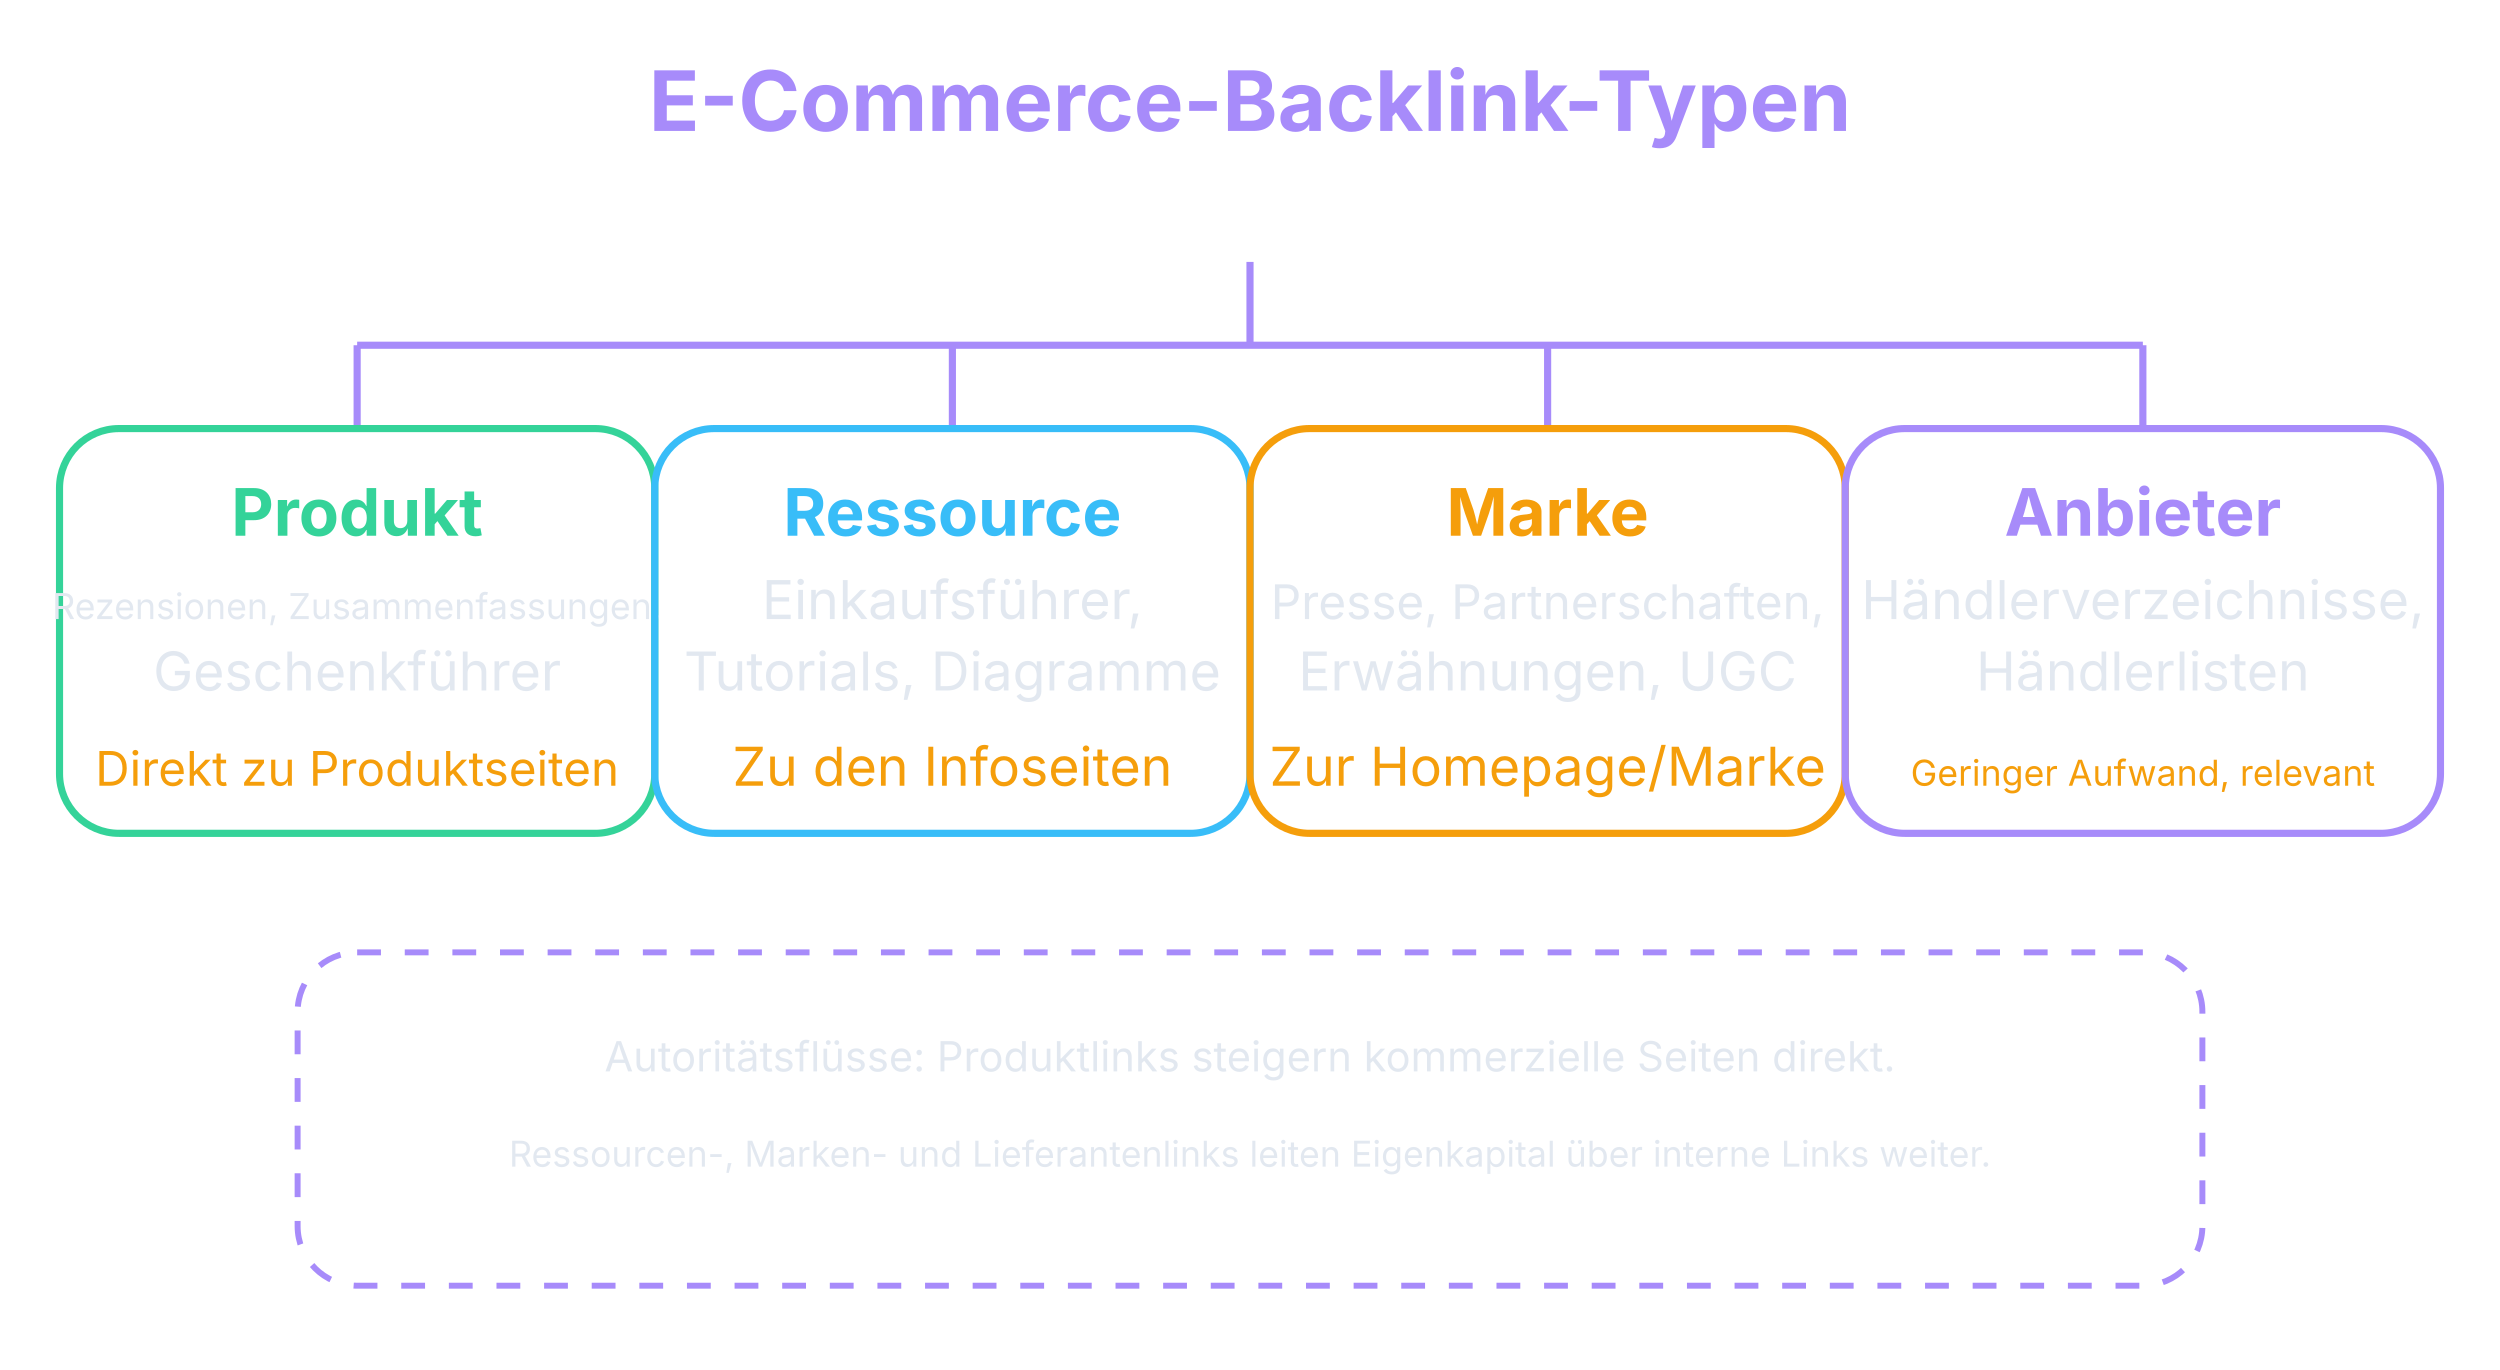
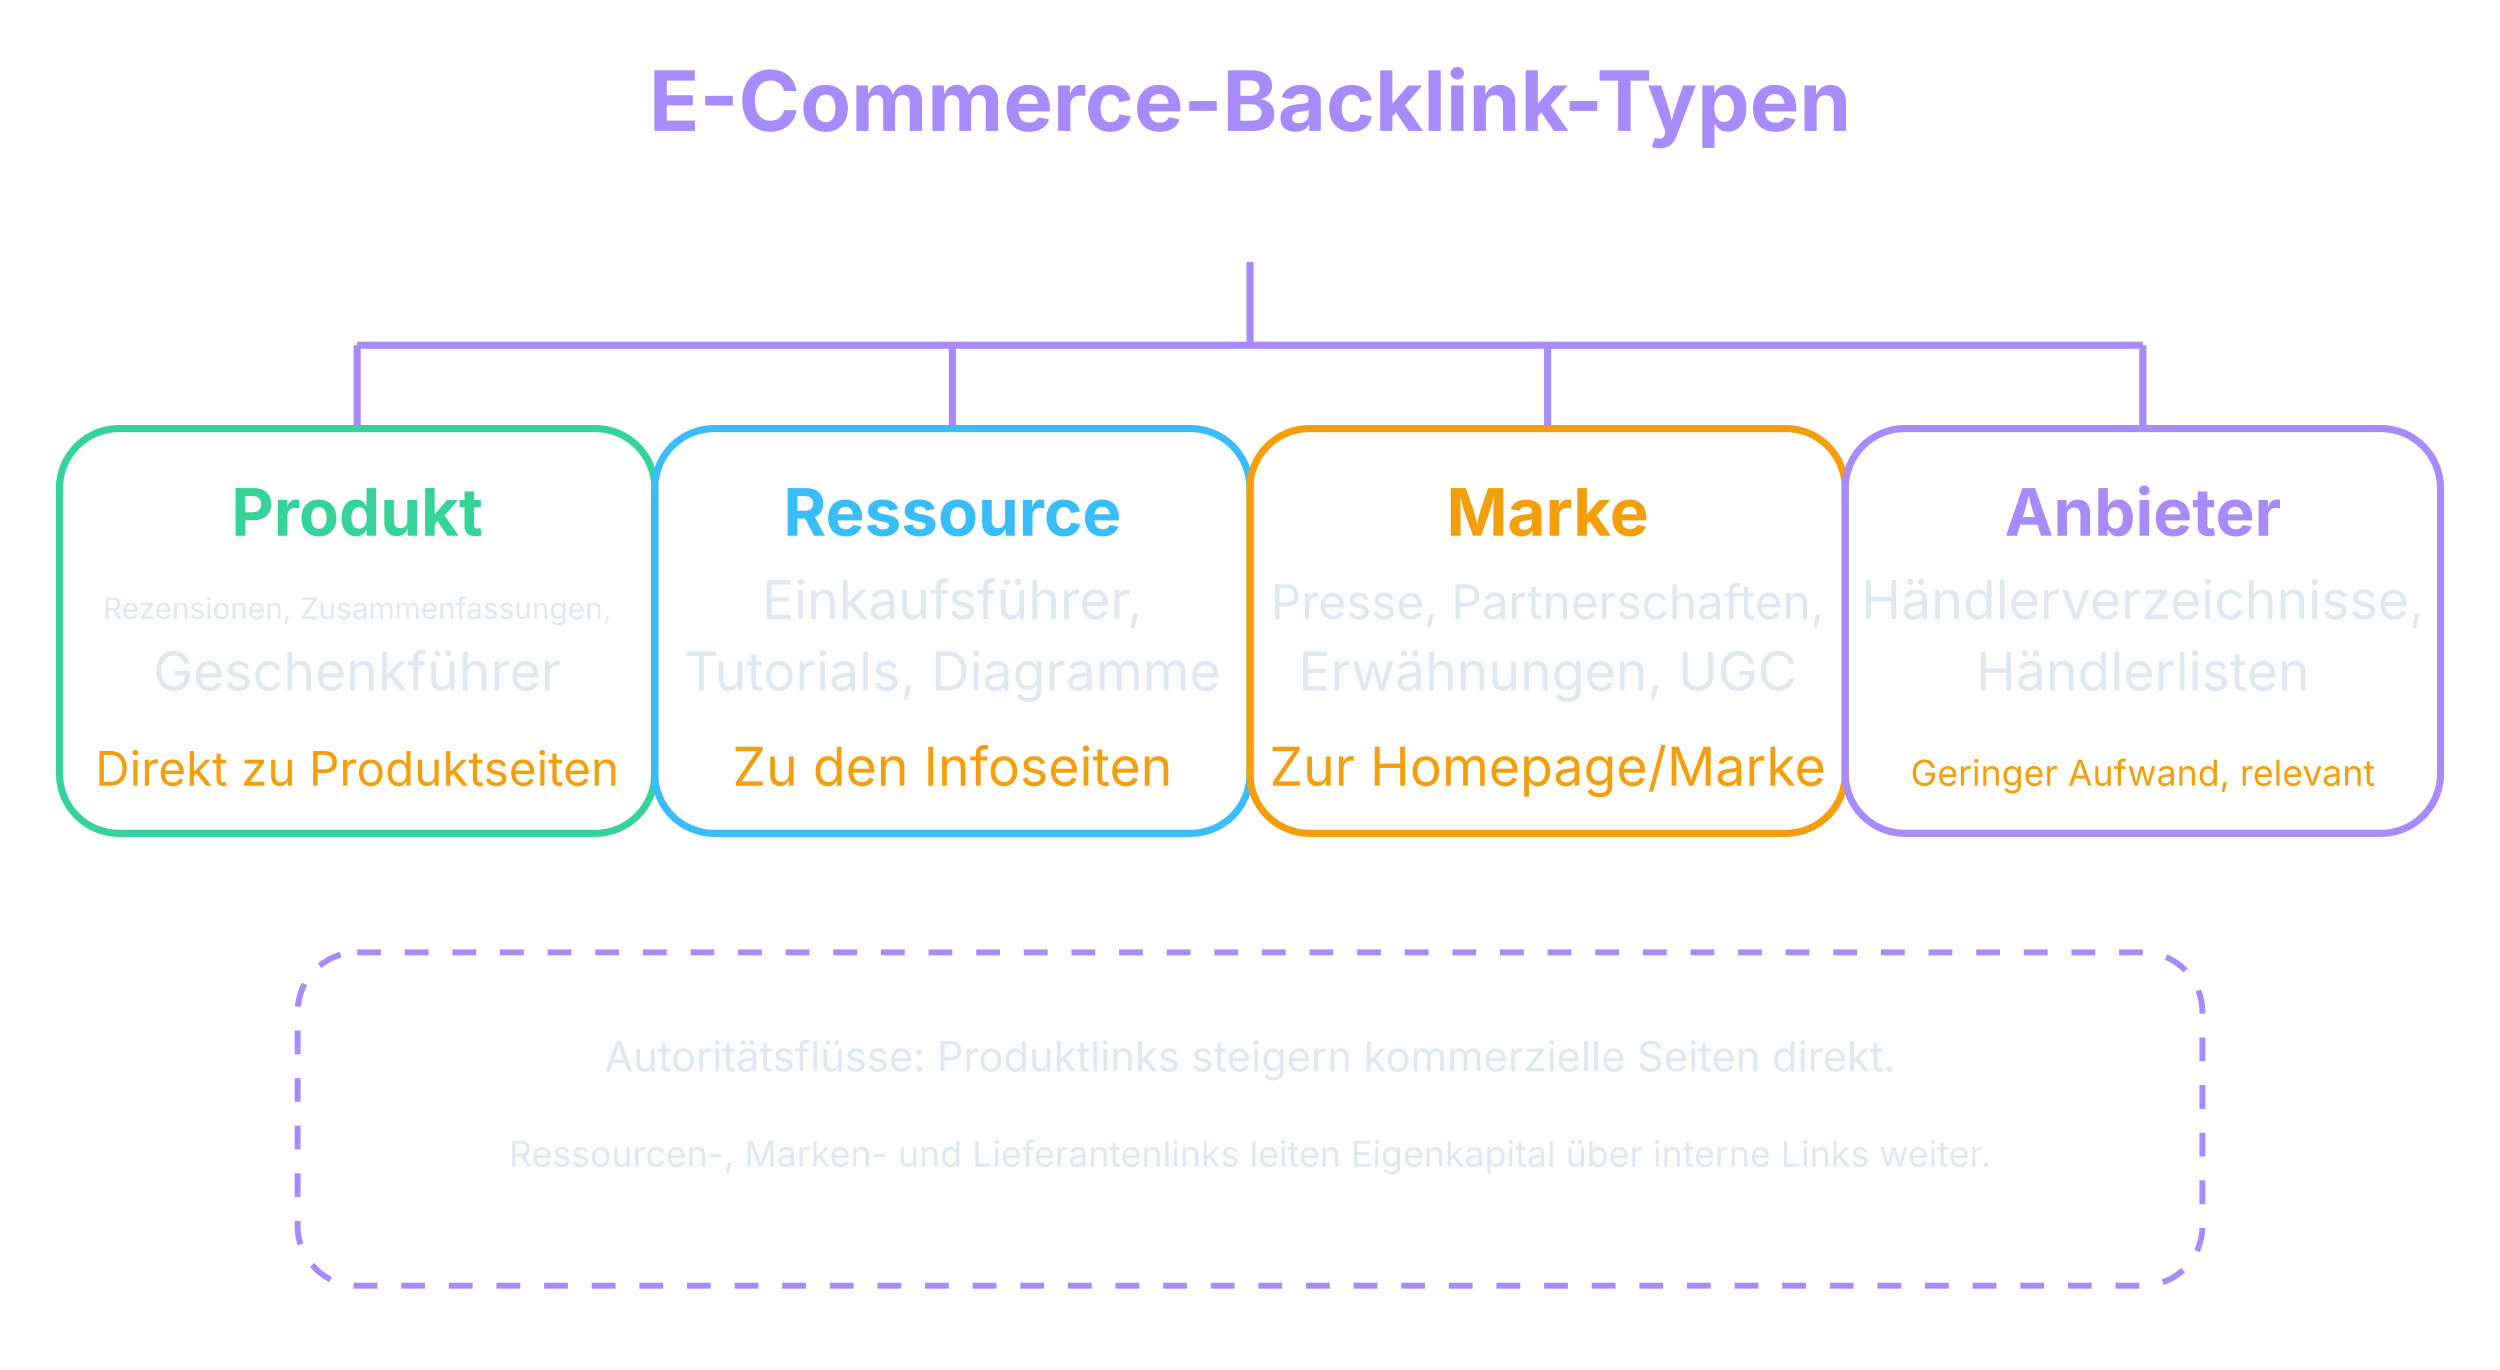
<svg xmlns="http://www.w3.org/2000/svg" viewBox="0 0 420 230" fill="none">
  <text x="210" y="22" text-anchor="middle" font-family="Inter, -apple-system, BlinkMacSystemFont, 'Segoe UI', Roboto, sans-serif" font-size="14" font-weight="bold" fill="#a78bfa">E-Commerce-Backlink-Typen</text>
  <line x1="210" y1="44" x2="210" y2="58" stroke="#a78bfa" stroke-width="1.2" />
  <line x1="60" y1="58" x2="360" y2="58" stroke="#a78bfa" stroke-width="1.2" />
  <line x1="60" y1="58" x2="60" y2="72" stroke="#a78bfa" stroke-width="1.2" />
  <line x1="160" y1="58" x2="160" y2="72" stroke="#a78bfa" stroke-width="1.2" />
  <line x1="260" y1="58" x2="260" y2="72" stroke="#a78bfa" stroke-width="1.2" />
  <line x1="360" y1="58" x2="360" y2="72" stroke="#a78bfa" stroke-width="1.2" />
  <rect x="10" y="72" rx="10" width="100" height="68" stroke="#34d399" stroke-width="1.2" fill="none" />
  <text x="60" y="90" text-anchor="middle" font-family="Inter, -apple-system, BlinkMacSystemFont, 'Segoe UI', Roboto, sans-serif" font-size="11" font-weight="bold" fill="#34d399">Produkt</text>
-   <text x="60" y="104" text-anchor="middle" font-family="Inter, -apple-system, BlinkMacSystemFont, 'Segoe UI', Roboto, sans-serif" font-size="6" fill="#e2e8f0">Rezensionen, Zusammenfassungen,</text>
+   <text x="60" y="104" text-anchor="middle" font-family="Inter, -apple-system, BlinkMacSystemFont, 'Segoe UI', Roboto, sans-serif" font-size="5" fill="#e2e8f0">Rezensionen, Zusammenfassungen,</text>
  <text x="60" y="116" text-anchor="middle" font-family="Inter, -apple-system, BlinkMacSystemFont, 'Segoe UI', Roboto, sans-serif" font-size="9" fill="#e2e8f0">Geschenkführer</text>
  <text x="60" y="132" text-anchor="middle" font-family="Inter, -apple-system, BlinkMacSystemFont, 'Segoe UI', Roboto, sans-serif" font-size="8" fill="#f59e0b">Direkt zu Produktseiten</text>
  <rect x="110" y="72" rx="10" width="100" height="68" stroke="#38bdf8" stroke-width="1.2" fill="none" />
  <text x="160" y="90" text-anchor="middle" font-family="Inter, -apple-system, BlinkMacSystemFont, 'Segoe UI', Roboto, sans-serif" font-size="11" font-weight="bold" fill="#38bdf8">Ressource</text>
  <text x="160" y="104" text-anchor="middle" font-family="Inter, -apple-system, BlinkMacSystemFont, 'Segoe UI', Roboto, sans-serif" font-size="9" fill="#e2e8f0">Einkaufsführer,</text>
  <text x="160" y="116" text-anchor="middle" font-family="Inter, -apple-system, BlinkMacSystemFont, 'Segoe UI', Roboto, sans-serif" font-size="9" fill="#e2e8f0">Tutorials, Diagramme</text>
  <text x="160" y="132" text-anchor="middle" font-family="Inter, -apple-system, BlinkMacSystemFont, 'Segoe UI', Roboto, sans-serif" font-size="9" fill="#f59e0b">Zu den Infoseiten</text>
  <rect x="210" y="72" rx="10" width="100" height="68" stroke="#f59e0b" stroke-width="1.2" fill="none" />
  <text x="260" y="90" text-anchor="middle" font-family="Inter, -apple-system, BlinkMacSystemFont, 'Segoe UI', Roboto, sans-serif" font-size="11" font-weight="bold" fill="#f59e0b">Marke</text>
  <text x="260" y="104" text-anchor="middle" font-family="Inter, -apple-system, BlinkMacSystemFont, 'Segoe UI', Roboto, sans-serif" font-size="8" fill="#e2e8f0">Presse, Partnerschaften,</text>
  <text x="260" y="116" text-anchor="middle" font-family="Inter, -apple-system, BlinkMacSystemFont, 'Segoe UI', Roboto, sans-serif" font-size="9" fill="#e2e8f0">Erwähnungen, UGC</text>
  <text x="260" y="132" text-anchor="middle" font-family="Inter, -apple-system, BlinkMacSystemFont, 'Segoe UI', Roboto, sans-serif" font-size="9" fill="#f59e0b">Zur Homepage/Marke</text>
  <rect x="310" y="72" rx="10" width="100" height="68" stroke="#a78bfa" stroke-width="1.2" fill="none" />
  <text x="360" y="90" text-anchor="middle" font-family="Inter, -apple-system, BlinkMacSystemFont, 'Segoe UI', Roboto, sans-serif" font-size="11" font-weight="bold" fill="#a78bfa">Anbieter</text>
  <text x="360" y="104" text-anchor="middle" font-family="Inter, -apple-system, BlinkMacSystemFont, 'Segoe UI', Roboto, sans-serif" font-size="9" fill="#e2e8f0">Händlerverzeichnisse,</text>
  <text x="360" y="116" text-anchor="middle" font-family="Inter, -apple-system, BlinkMacSystemFont, 'Segoe UI', Roboto, sans-serif" font-size="9" fill="#e2e8f0">Händlerlisten</text>
  <text x="360" y="132" text-anchor="middle" font-family="Inter, -apple-system, BlinkMacSystemFont, 'Segoe UI', Roboto, sans-serif" font-size="6" fill="#f59e0b">Geringer Aufwand, relevant</text>
  <rect x="50" y="160" rx="10" width="320" height="56" stroke="#a78bfa" stroke-width="1" stroke-dasharray="4" fill="none" />
  <text x="210" y="180" text-anchor="middle" font-family="Inter, -apple-system, BlinkMacSystemFont, 'Segoe UI', Roboto, sans-serif" font-size="7" fill="#e2e8f0">Autoritätsflüsse: Produktlinks steigern kommerzielle Seiten direkt.</text>
  <text x="210" y="196" text-anchor="middle" font-family="Inter, -apple-system, BlinkMacSystemFont, 'Segoe UI', Roboto, sans-serif" font-size="6" fill="#e2e8f0">Ressourcen-, Marken- und Lieferantenlinks leiten Eigenkapital über interne Links weiter.</text>
</svg>
